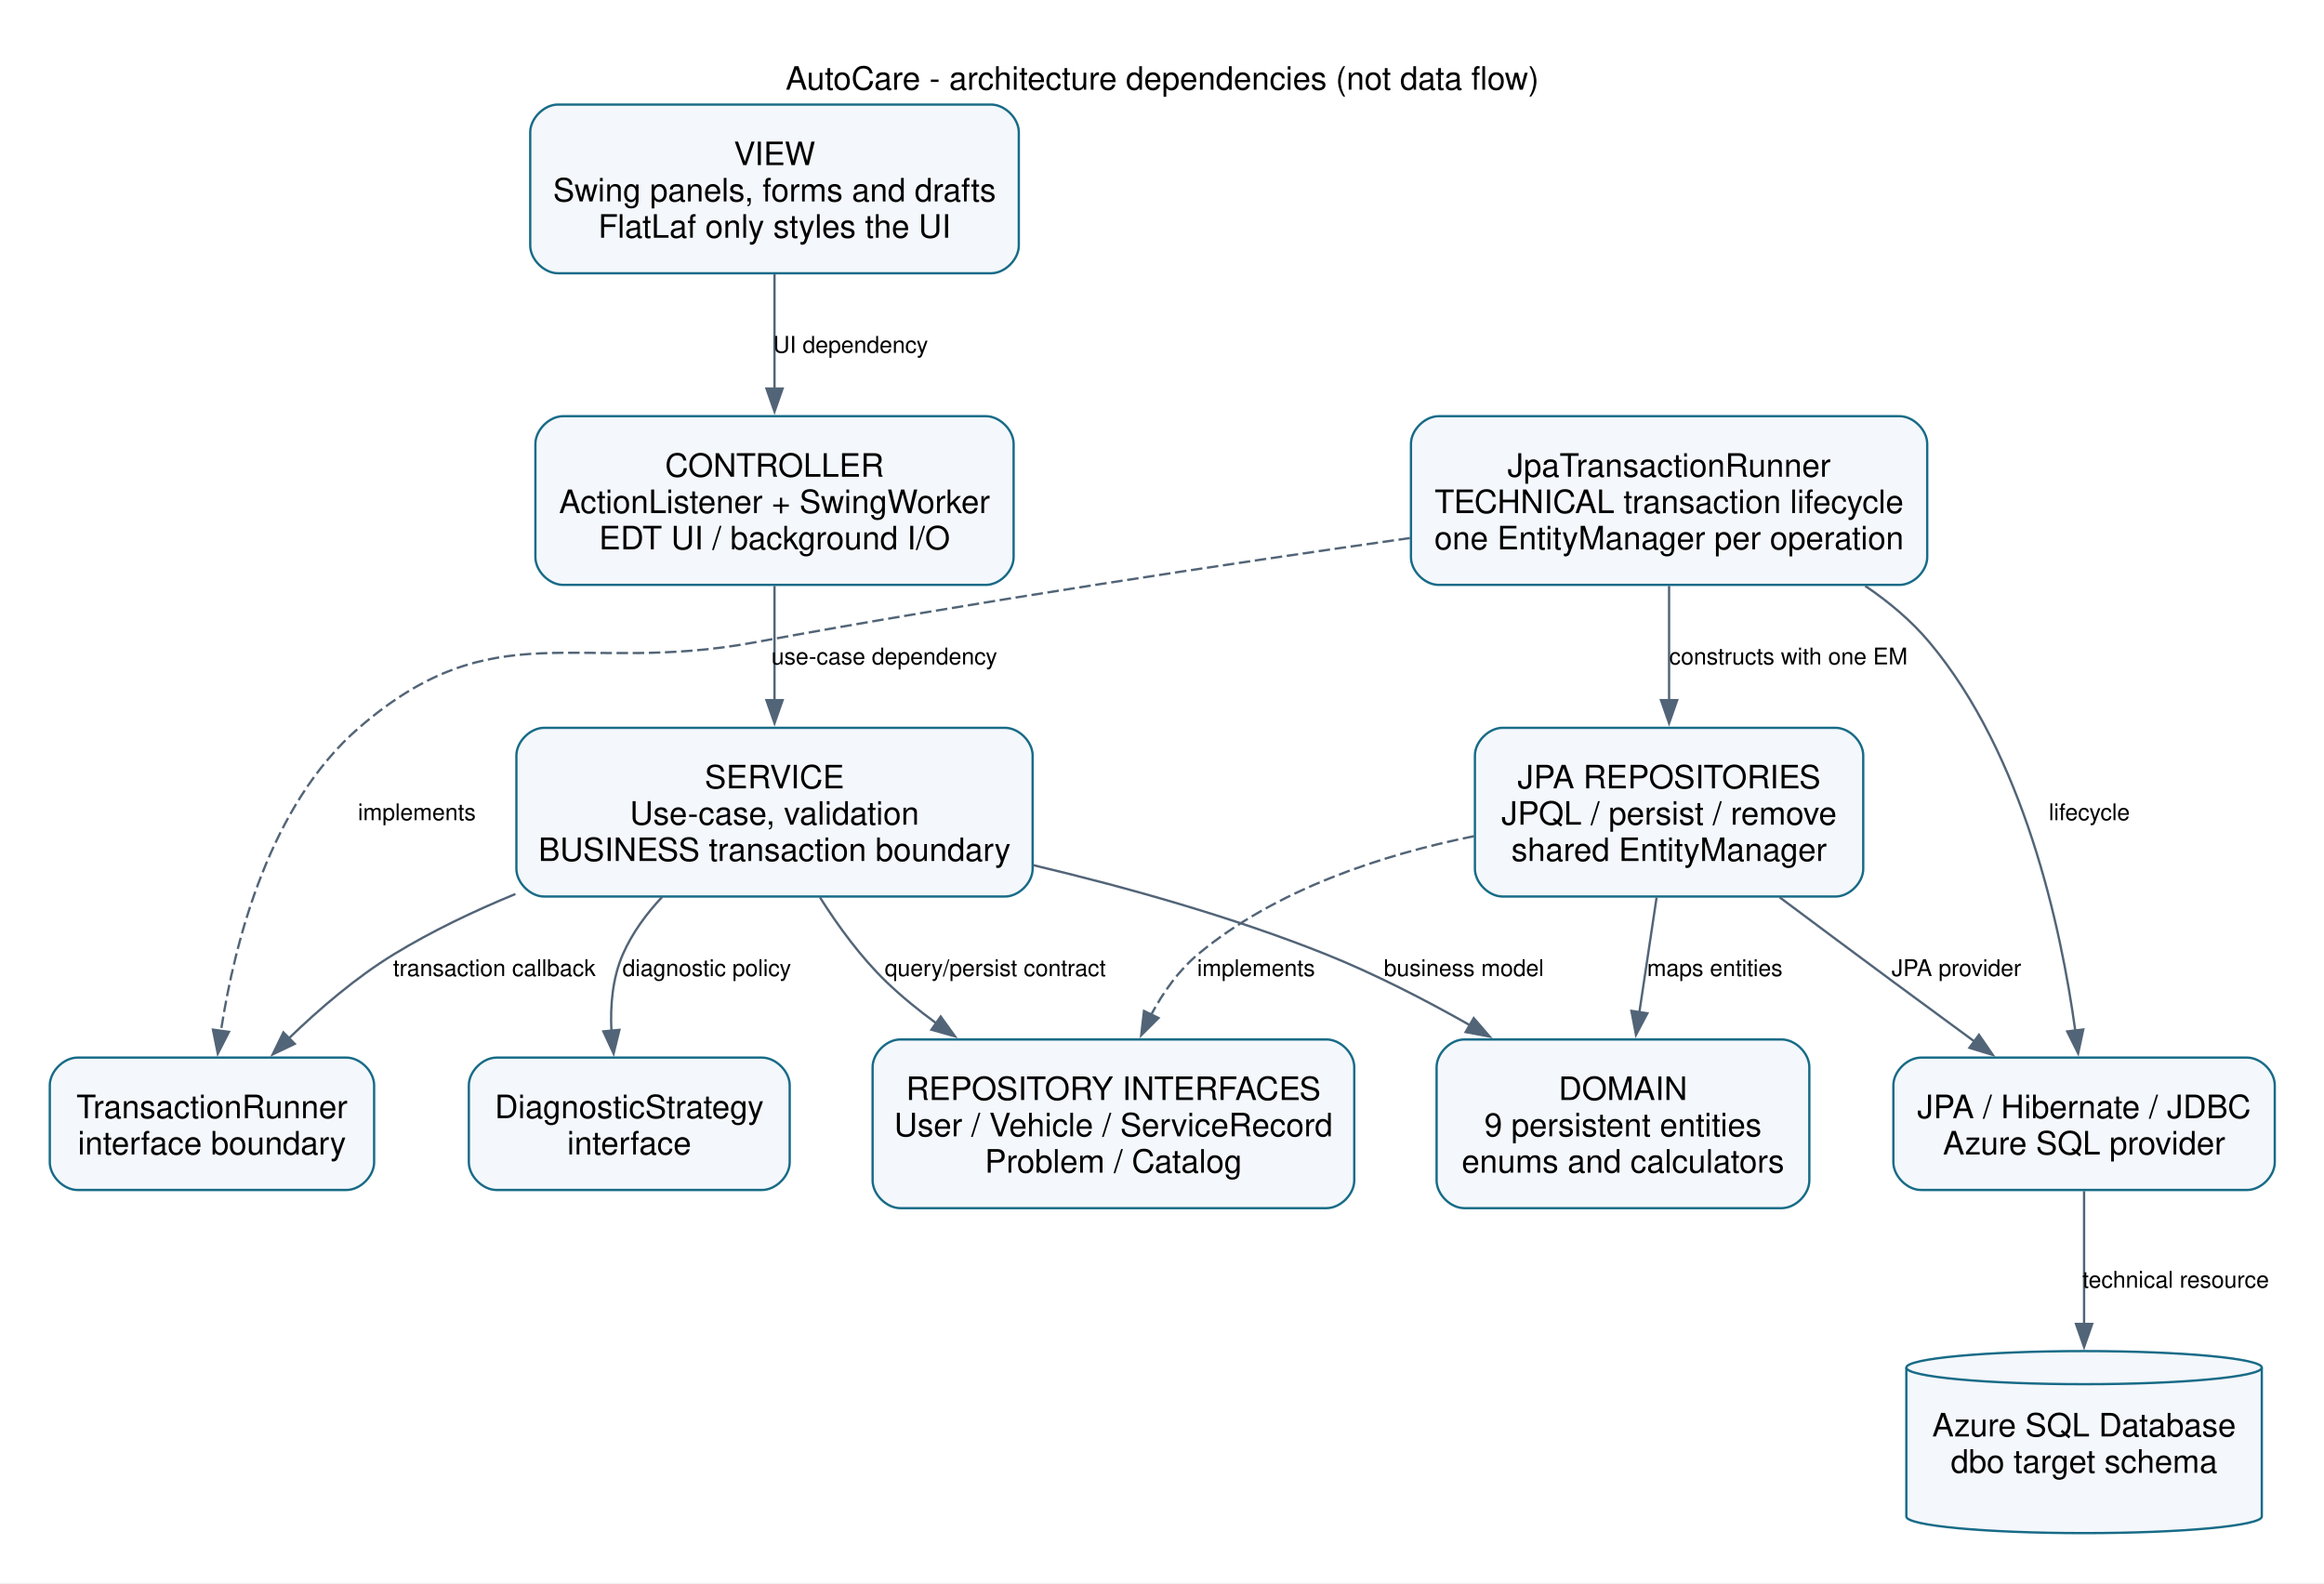
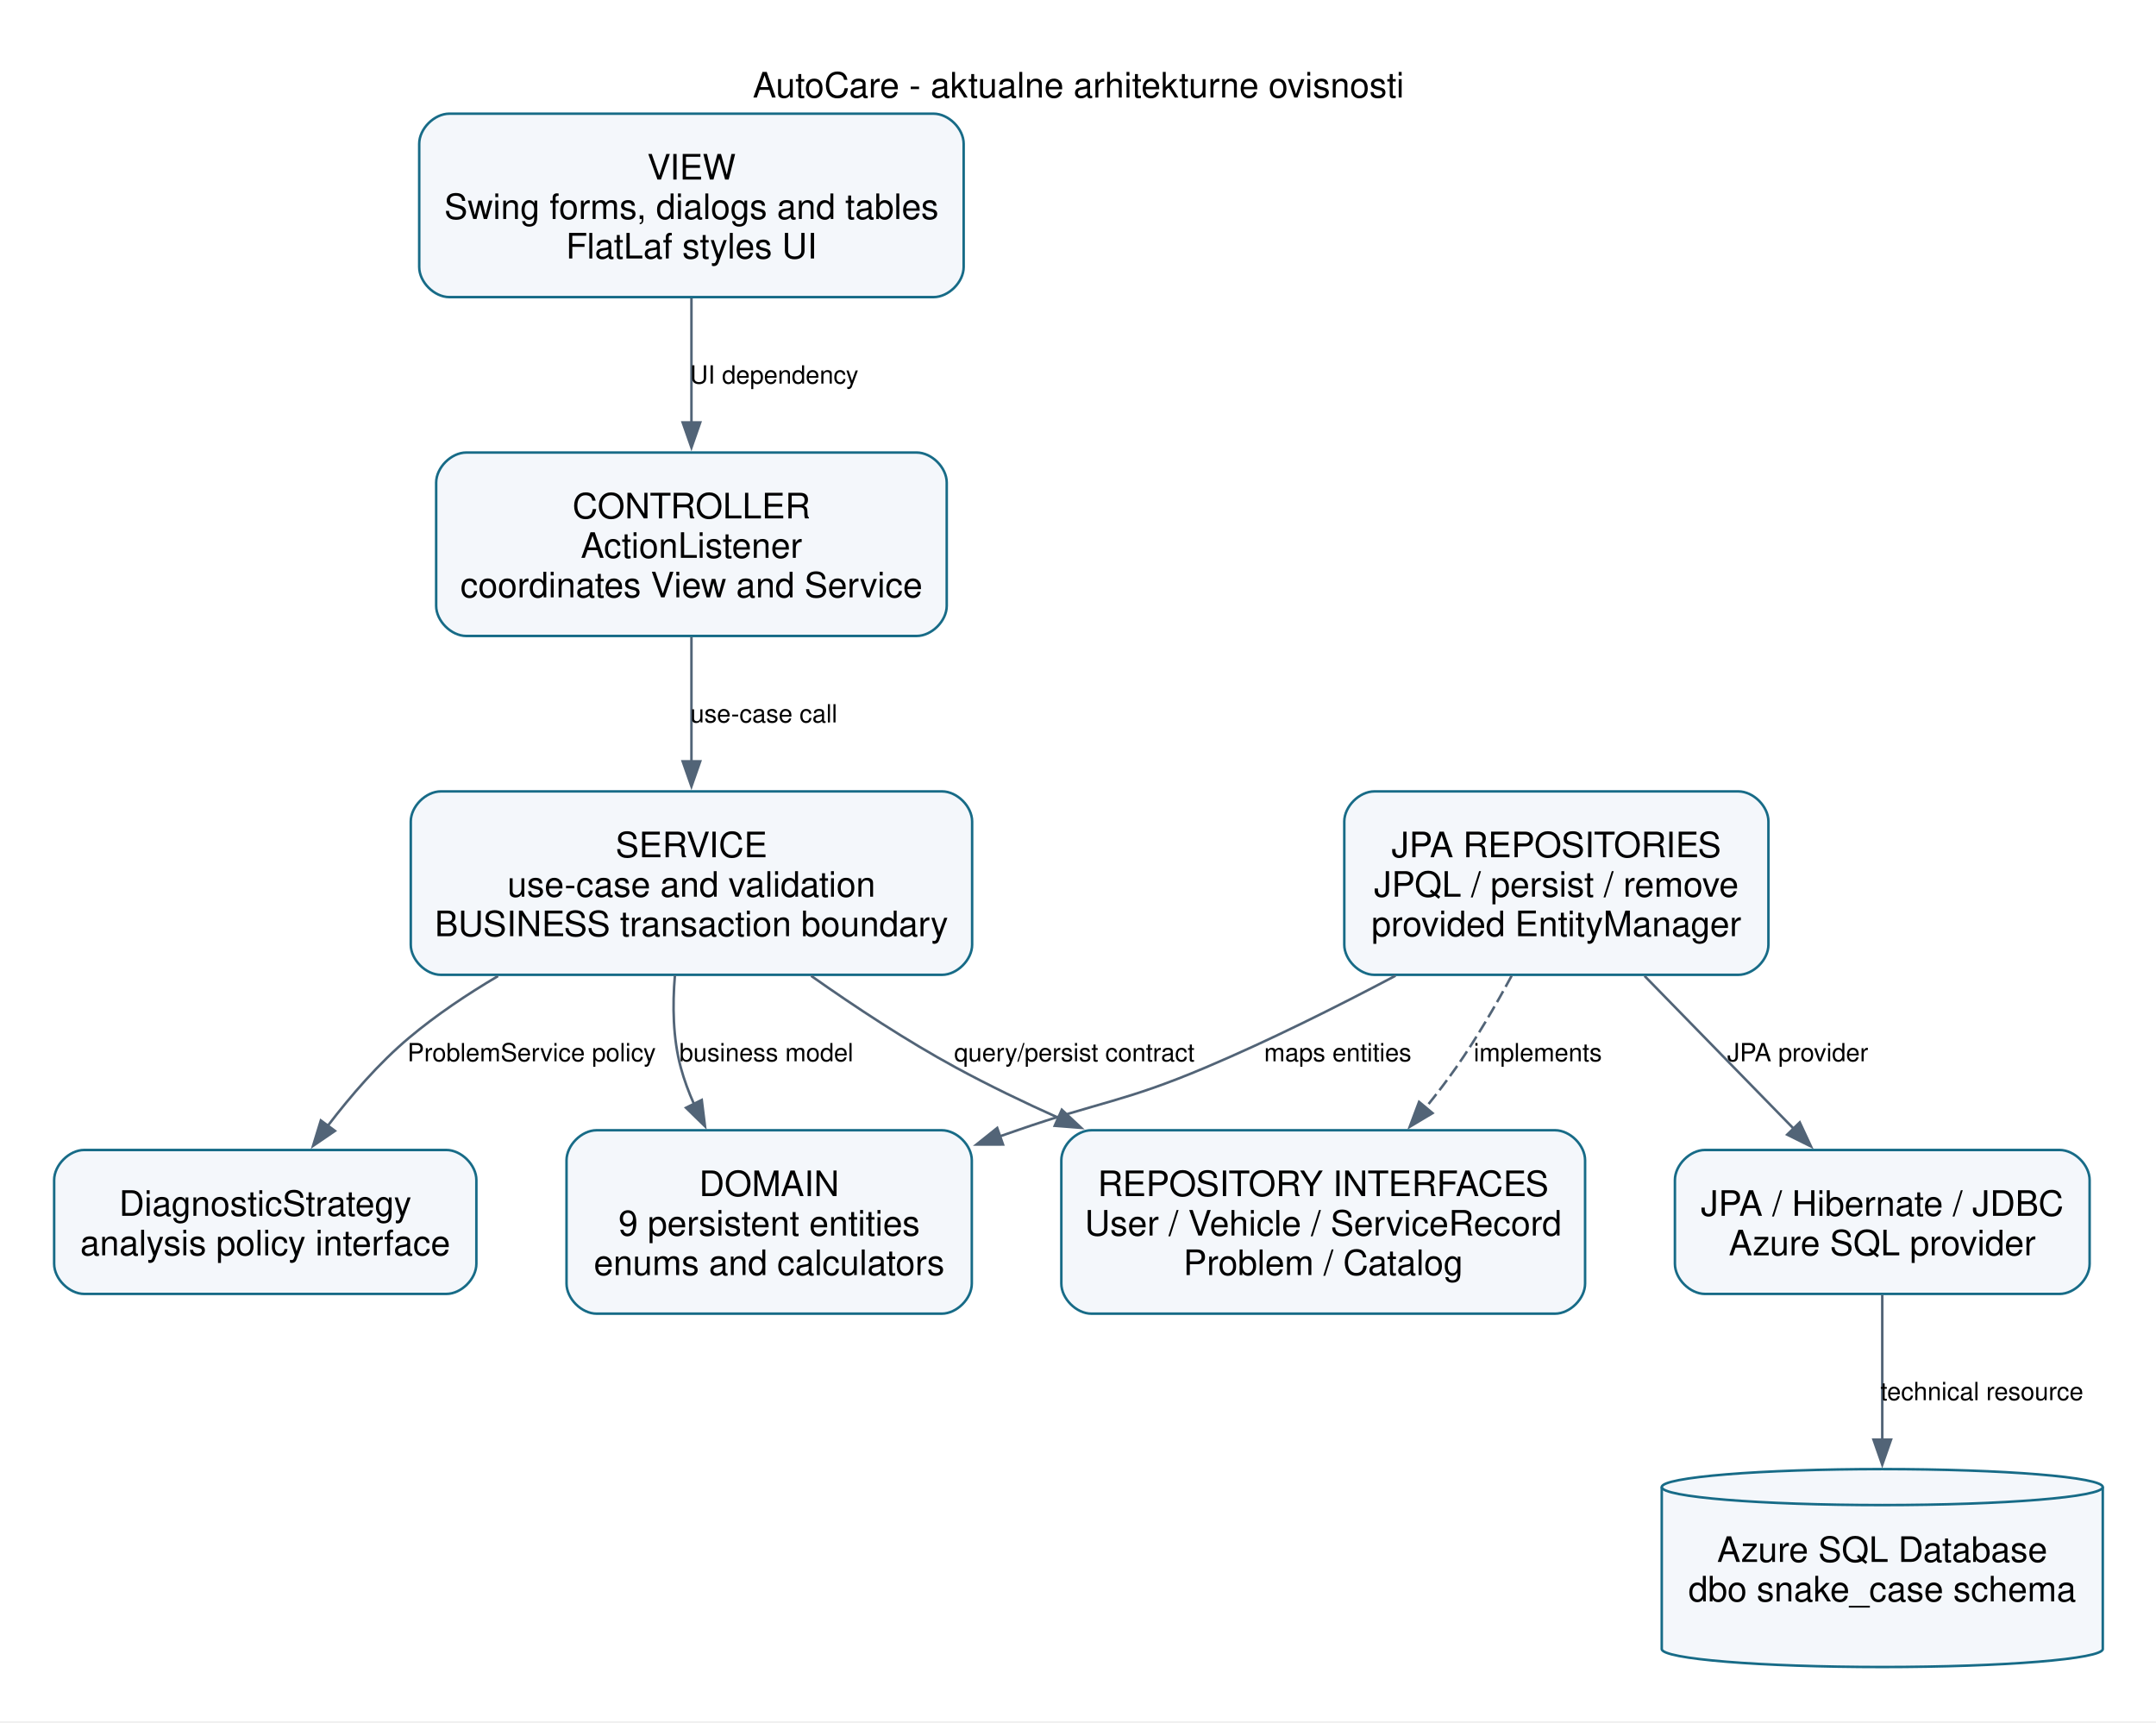
- <svg xmlns="http://www.w3.org/2000/svg" width="1008pt" height="687pt" viewBox="0.00 0.00 1008.00 687.00">
+ <svg xmlns="http://www.w3.org/2000/svg" width="860pt" height="687pt" viewBox="0.00 0.00 860.00 687.00">
  <g id="graph0" class="graph" transform="scale(1 1) rotate(0) translate(21.6 664.98)">
-     <polygon fill="white" stroke="none" points="-21.6,21.6 -21.6,-664.98 986.65,-664.98 986.65,21.6 -21.6,21.6" />
-     <text xml:space="preserve" text-anchor="middle" x="482.52" y="-626.08" font-family="Helvetica,sans-Serif" font-size="14.00">AutoCare - architecture dependencies (not data flow)</text>
+     <polygon fill="white" stroke="none" points="-21.6,21.6 -21.6,-664.98 838.77,-664.98 838.77,21.6 -21.6,21.6" />
+     <text xml:space="preserve" text-anchor="middle" x="408.59" y="-626.08" font-family="Helvetica,sans-Serif" font-size="14.00">AutoCare - aktualne arhitekturne ovisnosti</text>
    <g id="node1" class="node">
-       <path fill="#f4f7fb" stroke="#176b87" d="M408.29,-619.63C408.29,-619.63 220.38,-619.63 220.38,-619.63 214.38,-619.63 208.38,-613.63 208.38,-607.63 208.38,-607.63 208.38,-558.46 208.38,-558.46 208.38,-552.46 214.38,-546.46 220.38,-546.46 220.38,-546.46 408.29,-546.46 408.29,-546.46 414.29,-546.46 420.29,-552.46 420.29,-558.46 420.29,-558.46 420.29,-607.63 420.29,-607.63 420.29,-613.63 414.29,-619.63 408.29,-619.63" />
-       <text xml:space="preserve" text-anchor="middle" x="314.33" y="-593.37" font-family="Helvetica,sans-Serif" font-size="14.00">VIEW</text>
-       <text xml:space="preserve" text-anchor="middle" x="314.33" y="-577.62" font-family="Helvetica,sans-Serif" font-size="14.00">Swing panels, forms and drafts</text>
-       <text xml:space="preserve" text-anchor="middle" x="314.33" y="-561.87" font-family="Helvetica,sans-Serif" font-size="14.00">FlatLaf only styles the UI</text>
+       <path fill="#f4f7fb" stroke="#176b87" d="M350.79,-619.63C350.79,-619.63 157.62,-619.63 157.62,-619.63 151.62,-619.63 145.62,-613.63 145.62,-607.63 145.62,-607.63 145.62,-558.46 145.62,-558.46 145.62,-552.46 151.62,-546.46 157.62,-546.46 157.62,-546.46 350.79,-546.46 350.79,-546.46 356.79,-546.46 362.79,-552.46 362.79,-558.46 362.79,-558.46 362.79,-607.63 362.79,-607.63 362.79,-613.63 356.79,-619.63 350.79,-619.63" />
+       <text xml:space="preserve" text-anchor="middle" x="254.21" y="-593.37" font-family="Helvetica,sans-Serif" font-size="14.00">VIEW</text>
+       <text xml:space="preserve" text-anchor="middle" x="254.21" y="-577.62" font-family="Helvetica,sans-Serif" font-size="14.00">Swing forms, dialogs and tables</text>
+       <text xml:space="preserve" text-anchor="middle" x="254.21" y="-561.87" font-family="Helvetica,sans-Serif" font-size="14.00">FlatLaf styles UI</text>
    </g>
    <g id="node2" class="node">
-       <path fill="#f4f7fb" stroke="#176b87" d="M406.04,-484.46C406.04,-484.46 222.62,-484.46 222.62,-484.46 216.62,-484.46 210.62,-478.46 210.62,-472.46 210.62,-472.46 210.62,-423.29 210.62,-423.29 210.62,-417.29 216.62,-411.29 222.62,-411.29 222.62,-411.29 406.04,-411.29 406.04,-411.29 412.04,-411.29 418.04,-417.29 418.04,-423.29 418.04,-423.29 418.04,-472.46 418.04,-472.46 418.04,-478.46 412.04,-484.46 406.04,-484.46" />
-       <text xml:space="preserve" text-anchor="middle" x="314.33" y="-458.2" font-family="Helvetica,sans-Serif" font-size="14.00">CONTROLLER</text>
-       <text xml:space="preserve" text-anchor="middle" x="314.33" y="-442.45" font-family="Helvetica,sans-Serif" font-size="14.00">ActionListener + SwingWorker</text>
-       <text xml:space="preserve" text-anchor="middle" x="314.33" y="-426.7" font-family="Helvetica,sans-Serif" font-size="14.00">EDT UI / background I/O</text>
+       <path fill="#f4f7fb" stroke="#176b87" d="M344.04,-484.46C344.04,-484.46 164.38,-484.46 164.38,-484.46 158.38,-484.46 152.38,-478.46 152.38,-472.46 152.38,-472.46 152.38,-423.29 152.38,-423.29 152.38,-417.29 158.38,-411.29 164.38,-411.29 164.38,-411.29 344.04,-411.29 344.04,-411.29 350.04,-411.29 356.04,-417.29 356.04,-423.29 356.04,-423.29 356.04,-472.46 356.04,-472.46 356.04,-478.46 350.04,-484.46 344.04,-484.46" />
+       <text xml:space="preserve" text-anchor="middle" x="254.21" y="-458.2" font-family="Helvetica,sans-Serif" font-size="14.00">CONTROLLER</text>
+       <text xml:space="preserve" text-anchor="middle" x="254.21" y="-442.45" font-family="Helvetica,sans-Serif" font-size="14.00">ActionListener</text>
+       <text xml:space="preserve" text-anchor="middle" x="254.21" y="-426.7" font-family="Helvetica,sans-Serif" font-size="14.00">coordinates View and Service</text>
    </g>
    <g id="edge1" class="edge">
-       <path fill="none" stroke="#526477" d="M314.33,-546.01C314.33,-530.61 314.33,-512.44 314.33,-495.99" />
-       <polygon fill="#526477" stroke="#526477" points="317.84,-496.46 314.34,-486.46 310.84,-496.46 317.84,-496.46" />
-       <text xml:space="preserve" text-anchor="middle" x="347.33" y="-511.96" font-family="Helvetica,sans-Serif" font-size="10.00">UI dependency</text>
+       <path fill="none" stroke="#526477" d="M254.21,-546.01C254.21,-530.61 254.21,-512.44 254.21,-495.99" />
+       <polygon fill="#526477" stroke="#526477" points="257.71,-496.46 254.21,-486.46 250.71,-496.46 257.71,-496.46" />
+       <text xml:space="preserve" text-anchor="middle" x="287.21" y="-511.96" font-family="Helvetica,sans-Serif" font-size="10.00">UI dependency</text>
    </g>
    <g id="node3" class="node">
-       <path fill="#f4f7fb" stroke="#176b87" d="M414.29,-349.29C414.29,-349.29 214.38,-349.29 214.38,-349.29 208.38,-349.29 202.38,-343.29 202.38,-337.29 202.38,-337.29 202.38,-288.12 202.38,-288.12 202.38,-282.12 208.38,-276.12 214.38,-276.12 214.38,-276.12 414.29,-276.12 414.29,-276.12 420.29,-276.12 426.29,-282.12 426.29,-288.12 426.29,-288.12 426.29,-337.29 426.29,-337.29 426.29,-343.29 420.29,-349.29 414.29,-349.29" />
-       <text xml:space="preserve" text-anchor="middle" x="314.33" y="-323.03" font-family="Helvetica,sans-Serif" font-size="14.00">SERVICE</text>
-       <text xml:space="preserve" text-anchor="middle" x="314.33" y="-307.28" font-family="Helvetica,sans-Serif" font-size="14.00">Use-case, validation</text>
-       <text xml:space="preserve" text-anchor="middle" x="314.33" y="-291.53" font-family="Helvetica,sans-Serif" font-size="14.00">BUSINESS transaction boundary</text>
+       <path fill="#f4f7fb" stroke="#176b87" d="M354.17,-349.29C354.17,-349.29 154.25,-349.29 154.25,-349.29 148.25,-349.29 142.25,-343.29 142.25,-337.29 142.25,-337.29 142.25,-288.12 142.25,-288.12 142.25,-282.12 148.25,-276.12 154.25,-276.12 154.25,-276.12 354.17,-276.12 354.17,-276.12 360.17,-276.12 366.17,-282.12 366.17,-288.12 366.17,-288.12 366.17,-337.29 366.17,-337.29 366.17,-343.29 360.17,-349.29 354.17,-349.29" />
+       <text xml:space="preserve" text-anchor="middle" x="254.21" y="-323.03" font-family="Helvetica,sans-Serif" font-size="14.00">SERVICE</text>
+       <text xml:space="preserve" text-anchor="middle" x="254.21" y="-307.28" font-family="Helvetica,sans-Serif" font-size="14.00">use-case and validation</text>
+       <text xml:space="preserve" text-anchor="middle" x="254.21" y="-291.53" font-family="Helvetica,sans-Serif" font-size="14.00">BUSINESS transaction boundary</text>
    </g>
    <g id="edge2" class="edge">
-       <path fill="none" stroke="#526477" d="M314.33,-410.84C314.33,-395.44 314.33,-377.27 314.33,-360.82" />
-       <polygon fill="#526477" stroke="#526477" points="317.84,-361.29 314.34,-351.29 310.84,-361.29 317.84,-361.29" />
-       <text xml:space="preserve" text-anchor="middle" x="361.96" y="-376.79" font-family="Helvetica,sans-Serif" font-size="10.00">use-case dependency</text>
+       <path fill="none" stroke="#526477" d="M254.21,-410.84C254.21,-395.44 254.21,-377.27 254.21,-360.82" />
+       <polygon fill="#526477" stroke="#526477" points="257.71,-361.29 254.21,-351.29 250.71,-361.29 257.71,-361.29" />
+       <text xml:space="preserve" text-anchor="middle" x="283.08" y="-376.79" font-family="Helvetica,sans-Serif" font-size="10.00">use-case call</text>
    </g>
    <g id="node4" class="node">
-       <path fill="#f4f7fb" stroke="#176b87" d="M751.17,-214.12C751.17,-214.12 613.5,-214.12 613.5,-214.12 607.5,-214.12 601.5,-208.12 601.5,-202.12 601.5,-202.12 601.5,-152.95 601.5,-152.95 601.5,-146.95 607.5,-140.95 613.5,-140.95 613.5,-140.95 751.17,-140.95 751.17,-140.95 757.17,-140.95 763.17,-146.95 763.17,-152.95 763.17,-152.95 763.17,-202.12 763.17,-202.12 763.17,-208.12 757.17,-214.12 751.17,-214.12" />
-       <text xml:space="preserve" text-anchor="middle" x="682.34" y="-187.86" font-family="Helvetica,sans-Serif" font-size="14.00">DOMAIN</text>
-       <text xml:space="preserve" text-anchor="middle" x="682.34" y="-172.11" font-family="Helvetica,sans-Serif" font-size="14.00">9 persistent entities</text>
-       <text xml:space="preserve" text-anchor="middle" x="682.34" y="-156.36" font-family="Helvetica,sans-Serif" font-size="14.00">enums and calculators</text>
+       <path fill="#f4f7fb" stroke="#176b87" d="M354.04,-214.12C354.04,-214.12 216.38,-214.12 216.38,-214.12 210.38,-214.12 204.38,-208.12 204.38,-202.12 204.38,-202.12 204.38,-152.95 204.38,-152.95 204.38,-146.95 210.38,-140.95 216.38,-140.95 216.38,-140.95 354.04,-140.95 354.04,-140.95 360.04,-140.95 366.04,-146.95 366.04,-152.95 366.04,-152.95 366.04,-202.12 366.04,-202.12 366.04,-208.12 360.04,-214.12 354.04,-214.12" />
+       <text xml:space="preserve" text-anchor="middle" x="285.21" y="-187.86" font-family="Helvetica,sans-Serif" font-size="14.00">DOMAIN</text>
+       <text xml:space="preserve" text-anchor="middle" x="285.21" y="-172.11" font-family="Helvetica,sans-Serif" font-size="14.00">9 persistent entities</text>
+       <text xml:space="preserve" text-anchor="middle" x="285.21" y="-156.36" font-family="Helvetica,sans-Serif" font-size="14.00">enums and calculators</text>
    </g>
    <g id="edge3" class="edge">
-       <path fill="none" stroke="#526477" d="M426.63,-289.7C467.3,-280.05 513.09,-267.21 553.34,-251.12 574.46,-242.67 596.41,-231.39 616.07,-220.24" />
-       <polygon fill="#526477" stroke="#526477" points="617.61,-223.39 624.52,-215.37 614.11,-217.33 617.61,-223.39" />
-       <text xml:space="preserve" text-anchor="middle" x="613.31" y="-241.62" font-family="Helvetica,sans-Serif" font-size="10.00">business model</text>
+       <path fill="none" stroke="#526477" d="M247.61,-275.8C246.61,-263.95 246.8,-250.82 249.96,-239.12 251.28,-234.23 253.1,-229.33 255.23,-224.55" />
+       <polygon fill="#526477" stroke="#526477" points="258.32,-226.2 259.62,-215.69 252.04,-223.09 258.32,-226.2" />
+       <text xml:space="preserve" text-anchor="middle" x="284.08" y="-241.62" font-family="Helvetica,sans-Serif" font-size="10.00">business model</text>
    </g>
    <g id="node5" class="node">
-       <path fill="#f4f7fb" stroke="#176b87" d="M553.79,-214.12C553.79,-214.12 368.88,-214.12 368.88,-214.12 362.88,-214.12 356.88,-208.12 356.88,-202.12 356.88,-202.12 356.88,-152.95 356.88,-152.95 356.88,-146.95 362.88,-140.95 368.88,-140.95 368.88,-140.95 553.79,-140.95 553.79,-140.95 559.79,-140.95 565.79,-146.95 565.79,-152.95 565.79,-152.95 565.79,-202.12 565.79,-202.12 565.79,-208.12 559.79,-214.12 553.79,-214.12" />
-       <text xml:space="preserve" text-anchor="middle" x="461.33" y="-187.86" font-family="Helvetica,sans-Serif" font-size="14.00">REPOSITORY INTERFACES</text>
-       <text xml:space="preserve" text-anchor="middle" x="461.33" y="-172.11" font-family="Helvetica,sans-Serif" font-size="14.00">User / Vehicle / ServiceRecord</text>
-       <text xml:space="preserve" text-anchor="middle" x="461.33" y="-156.36" font-family="Helvetica,sans-Serif" font-size="14.00">Problem / Catalog</text>
+       <path fill="#f4f7fb" stroke="#176b87" d="M598.67,-214.12C598.67,-214.12 413.75,-214.12 413.75,-214.12 407.75,-214.12 401.75,-208.12 401.75,-202.12 401.75,-202.12 401.75,-152.95 401.75,-152.95 401.75,-146.95 407.75,-140.95 413.75,-140.95 413.75,-140.95 598.67,-140.95 598.67,-140.95 604.67,-140.95 610.67,-146.95 610.67,-152.95 610.67,-152.95 610.67,-202.12 610.67,-202.12 610.67,-208.12 604.67,-214.12 598.67,-214.12" />
+       <text xml:space="preserve" text-anchor="middle" x="506.21" y="-187.86" font-family="Helvetica,sans-Serif" font-size="14.00">REPOSITORY INTERFACES</text>
+       <text xml:space="preserve" text-anchor="middle" x="506.21" y="-172.11" font-family="Helvetica,sans-Serif" font-size="14.00">User / Vehicle / ServiceRecord</text>
+       <text xml:space="preserve" text-anchor="middle" x="506.21" y="-156.36" font-family="Helvetica,sans-Serif" font-size="14.00">Problem / Catalog</text>
    </g>
    <g id="edge4" class="edge">
-       <path fill="none" stroke="#526477" d="M334.02,-275.78C341.93,-263.28 351.81,-249.74 362.83,-239.12 369.41,-232.79 376.77,-226.79 384.41,-221.21" />
-       <polygon fill="#526477" stroke="#526477" points="386.41,-224.08 392.6,-215.48 382.4,-218.34 386.41,-224.08" />
-       <text xml:space="preserve" text-anchor="middle" x="410.08" y="-241.62" font-family="Helvetica,sans-Serif" font-size="10.00">query/persist contract</text>
+       <path fill="none" stroke="#526477" d="M301.96,-275.7C319.6,-263.26 340.07,-249.78 359.71,-239.12 372.75,-232.04 386.8,-225.26 400.85,-218.96" />
+       <polygon fill="#526477" stroke="#526477" points="401.94,-222.3 409.68,-215.07 399.11,-215.9 401.94,-222.3" />
+       <text xml:space="preserve" text-anchor="middle" x="406.96" y="-241.62" font-family="Helvetica,sans-Serif" font-size="10.00">query/persist contract</text>
+     </g>
+     <g id="node7" class="node">
+       <path fill="#f4f7fb" stroke="#176b87" d="M156.42,-206.25C156.42,-206.25 12,-206.25 12,-206.25 6,-206.25 0,-200.25 0,-194.25 0,-194.25 0,-160.83 0,-160.83 0,-154.83 6,-148.83 12,-148.83 12,-148.83 156.42,-148.83 156.42,-148.83 162.42,-148.83 168.42,-154.83 168.42,-160.83 168.42,-160.83 168.42,-194.25 168.42,-194.25 168.42,-200.25 162.42,-206.25 156.42,-206.25" />
+       <text xml:space="preserve" text-anchor="middle" x="84.21" y="-179.99" font-family="Helvetica,sans-Serif" font-size="14.00">DiagnosticStrategy</text>
+       <text xml:space="preserve" text-anchor="middle" x="84.21" y="-164.24" font-family="Helvetica,sans-Serif" font-size="14.00">analysis policy interface</text>
+     </g>
+     <g id="edge5" class="edge">
+       <path fill="none" stroke="#526477" d="M177.06,-275.63C164.68,-268.33 152.42,-260.1 141.71,-251.12 129.63,-241 118.37,-227.99 109.08,-215.79" />
+       <polygon fill="#526477" stroke="#526477" points="112.01,-213.87 103.27,-207.89 106.38,-218.02 112.01,-213.87" />
+       <text xml:space="preserve" text-anchor="middle" x="190.46" y="-241.62" font-family="Helvetica,sans-Serif" font-size="10.00">ProblemService policy</text>
    </g>
    <g id="node6" class="node">
-       <path fill="#f4f7fb" stroke="#176b87" d="M128.67,-206.25C128.67,-206.25 12,-206.25 12,-206.25 6,-206.25 0,-200.25 0,-194.25 0,-194.25 0,-160.83 0,-160.83 0,-154.83 6,-148.83 12,-148.83 12,-148.83 128.67,-148.83 128.67,-148.83 134.67,-148.83 140.67,-154.83 140.67,-160.83 140.67,-160.83 140.67,-194.25 140.67,-194.25 140.67,-200.25 134.67,-206.25 128.67,-206.25" />
-       <text xml:space="preserve" text-anchor="middle" x="70.33" y="-179.99" font-family="Helvetica,sans-Serif" font-size="14.00">TransactionRunner</text>
-       <text xml:space="preserve" text-anchor="middle" x="70.33" y="-164.24" font-family="Helvetica,sans-Serif" font-size="14.00">interface boundary</text>
+       <path fill="#f4f7fb" stroke="#176b87" d="M671.8,-349.29C671.8,-349.29 526.62,-349.29 526.62,-349.29 520.62,-349.29 514.62,-343.29 514.62,-337.29 514.62,-337.29 514.62,-288.12 514.62,-288.12 514.62,-282.12 520.62,-276.12 526.62,-276.12 526.62,-276.12 671.8,-276.12 671.8,-276.12 677.8,-276.12 683.8,-282.12 683.8,-288.12 683.8,-288.12 683.8,-337.29 683.8,-337.29 683.8,-343.29 677.8,-349.29 671.8,-349.29" />
+       <text xml:space="preserve" text-anchor="middle" x="599.21" y="-323.03" font-family="Helvetica,sans-Serif" font-size="14.00">JPA REPOSITORIES</text>
+       <text xml:space="preserve" text-anchor="middle" x="599.21" y="-307.28" font-family="Helvetica,sans-Serif" font-size="14.00">JPQL / persist / remove</text>
+       <text xml:space="preserve" text-anchor="middle" x="599.21" y="-291.53" font-family="Helvetica,sans-Serif" font-size="14.00">provided EntityManager</text>
    </g>
-     <g id="edge5" class="edge">
-       <path fill="none" stroke="#526477" d="M201.95,-277.21C183.79,-269.74 165.62,-261.05 149.33,-251.12 132.87,-241.09 116.81,-227.3 103.51,-214.43" />
-       <polygon fill="#526477" stroke="#526477" points="106.24,-212.22 96.68,-207.65 101.31,-217.18 106.24,-212.22" />
-       <text xml:space="preserve" text-anchor="middle" x="192.83" y="-241.62" font-family="Helvetica,sans-Serif" font-size="10.00">transaction callback</text>
-     </g>
-     <g id="node7" class="node">
-       <path fill="#f4f7fb" stroke="#176b87" d="M308.92,-206.25C308.92,-206.25 193.75,-206.25 193.75,-206.25 187.75,-206.25 181.75,-200.25 181.75,-194.25 181.75,-194.25 181.75,-160.83 181.75,-160.83 181.75,-154.83 187.75,-148.83 193.75,-148.83 193.75,-148.83 308.92,-148.83 308.92,-148.83 314.92,-148.83 320.92,-154.83 320.92,-160.83 320.92,-160.83 320.92,-194.25 320.92,-194.25 320.92,-200.25 314.92,-206.25 308.92,-206.25" />
-       <text xml:space="preserve" text-anchor="middle" x="251.33" y="-179.99" font-family="Helvetica,sans-Serif" font-size="14.00">DiagnosticStrategy</text>
-       <text xml:space="preserve" text-anchor="middle" x="251.33" y="-164.24" font-family="Helvetica,sans-Serif" font-size="14.00">interface</text>
+     <g id="edge7" class="edge">
+       <path fill="none" stroke="#526477" d="M535.05,-275.76C511.57,-263.33 484.55,-249.84 459.21,-239.12 426.85,-225.44 417.41,-225.62 384.21,-214.12 381.86,-213.31 379.48,-212.48 377.08,-211.64" />
+       <polygon fill="#526477" stroke="#526477" points="378.49,-208.43 367.89,-208.42 376.17,-215.03 378.49,-208.43" />
+       <text xml:space="preserve" text-anchor="middle" x="512.02" y="-241.62" font-family="Helvetica,sans-Serif" font-size="10.00">maps entities</text>
    </g>
    <g id="edge6" class="edge">
-       <path fill="none" stroke="#526477" d="M265.59,-275.94C258.68,-268.56 252.57,-260.22 248.58,-251.12 244.08,-240.84 243.04,-228.92 243.6,-217.76" />
-       <polygon fill="#526477" stroke="#526477" points="247.06,-218.29 244.54,-208 240.1,-217.62 247.06,-218.29" />
-       <text xml:space="preserve" text-anchor="middle" x="284.96" y="-241.62" font-family="Helvetica,sans-Serif" font-size="10.00">diagnostic policy</text>
+       <path fill="none" stroke="#526477" stroke-dasharray="5,2" d="M581.36,-275.72C574.9,-263.74 567.22,-250.55 559.21,-239.12 555.46,-233.77 551.31,-228.35 547.03,-223.07" />
+       <polygon fill="#526477" stroke="#526477" points="549.82,-220.95 540.73,-215.51 544.45,-225.43 549.82,-220.95" />
+       <text xml:space="preserve" text-anchor="middle" x="591.82" y="-241.62" font-family="Helvetica,sans-Serif" font-size="10.00">implements</text>
    </g>
    <g id="node8" class="node">
-       <path fill="#f4f7fb" stroke="#176b87" d="M802.3,-484.46C802.3,-484.46 602.38,-484.46 602.38,-484.46 596.38,-484.46 590.38,-478.46 590.38,-472.46 590.38,-472.46 590.38,-423.29 590.38,-423.29 590.38,-417.29 596.38,-411.29 602.38,-411.29 602.38,-411.29 802.3,-411.29 802.3,-411.29 808.3,-411.29 814.3,-417.29 814.3,-423.29 814.3,-423.29 814.3,-472.46 814.3,-472.46 814.3,-478.46 808.3,-484.46 802.3,-484.46" />
-       <text xml:space="preserve" text-anchor="middle" x="702.34" y="-458.2" font-family="Helvetica,sans-Serif" font-size="14.00">JpaTransactionRunner</text>
-       <text xml:space="preserve" text-anchor="middle" x="702.34" y="-442.45" font-family="Helvetica,sans-Serif" font-size="14.00">TECHNICAL transaction lifecycle</text>
-       <text xml:space="preserve" text-anchor="middle" x="702.34" y="-426.7" font-family="Helvetica,sans-Serif" font-size="14.00">one EntityManager per operation</text>
+       <path fill="#f4f7fb" stroke="#176b87" d="M799.92,-206.25C799.92,-206.25 658.5,-206.25 658.5,-206.25 652.5,-206.25 646.5,-200.25 646.5,-194.25 646.5,-194.25 646.5,-160.83 646.5,-160.83 646.5,-154.83 652.5,-148.83 658.5,-148.83 658.5,-148.83 799.92,-148.83 799.92,-148.83 805.92,-148.83 811.92,-154.83 811.92,-160.83 811.92,-160.83 811.92,-194.25 811.92,-194.25 811.92,-200.25 805.92,-206.25 799.92,-206.25" />
+       <text xml:space="preserve" text-anchor="middle" x="729.21" y="-179.99" font-family="Helvetica,sans-Serif" font-size="14.00">JPA / Hibernate / JDBC</text>
+       <text xml:space="preserve" text-anchor="middle" x="729.21" y="-164.24" font-family="Helvetica,sans-Serif" font-size="14.00">Azure SQL provider</text>
    </g>
-     <g id="edge7" class="edge">
-       <path fill="none" stroke="#526477" stroke-dasharray="5,2" d="M589.94,-431.6C510.28,-420.31 400.99,-403.91 305.33,-386.29 228.76,-372.19 192.98,-400.23 134.08,-349.29 95.5,-315.92 80.23,-256.87 74.21,-217.71" />
-       <polygon fill="#526477" stroke="#526477" points="77.71,-217.42 72.87,-207.99 70.77,-218.38 77.71,-217.42" />
-       <text xml:space="preserve" text-anchor="middle" x="159.21" y="-309.21" font-family="Helvetica,sans-Serif" font-size="10.00">implements</text>
+     <g id="edge8" class="edge">
+       <path fill="none" stroke="#526477" d="M634.39,-275.67C652.86,-256.75 675.44,-233.62 693.92,-214.69" />
+       <polygon fill="#526477" stroke="#526477" points="696.3,-217.26 700.78,-207.66 691.29,-212.37 696.3,-217.26" />
+       <text xml:space="preserve" text-anchor="middle" x="695.48" y="-241.62" font-family="Helvetica,sans-Serif" font-size="10.00">JPA provider</text>
    </g>
    <g id="node9" class="node">
-       <path fill="#f4f7fb" stroke="#176b87" d="M774.55,-349.29C774.55,-349.29 630.12,-349.29 630.12,-349.29 624.12,-349.29 618.12,-343.29 618.12,-337.29 618.12,-337.29 618.12,-288.12 618.12,-288.12 618.12,-282.12 624.12,-276.12 630.12,-276.12 630.12,-276.12 774.55,-276.12 774.55,-276.12 780.55,-276.12 786.55,-282.12 786.55,-288.12 786.55,-288.12 786.55,-337.29 786.55,-337.29 786.55,-343.29 780.55,-349.29 774.55,-349.29" />
-       <text xml:space="preserve" text-anchor="middle" x="702.34" y="-323.03" font-family="Helvetica,sans-Serif" font-size="14.00">JPA REPOSITORIES</text>
-       <text xml:space="preserve" text-anchor="middle" x="702.34" y="-307.28" font-family="Helvetica,sans-Serif" font-size="14.00">JPQL / persist / remove</text>
-       <text xml:space="preserve" text-anchor="middle" x="702.34" y="-291.53" font-family="Helvetica,sans-Serif" font-size="14.00">shared EntityManager</text>
-     </g>
-     <g id="edge8" class="edge">
-       <path fill="none" stroke="#526477" d="M702.34,-410.84C702.34,-395.44 702.34,-377.27 702.34,-360.82" />
-       <polygon fill="#526477" stroke="#526477" points="705.84,-361.29 702.34,-351.29 698.84,-361.29 705.84,-361.29" />
-       <text xml:space="preserve" text-anchor="middle" x="754.09" y="-376.79" font-family="Helvetica,sans-Serif" font-size="10.00">constructs with one EM</text>
-     </g>
-     <g id="node10" class="node">
-       <path fill="#f4f7fb" stroke="#176b87" d="M953.05,-206.25C953.05,-206.25 811.62,-206.25 811.62,-206.25 805.62,-206.25 799.62,-200.25 799.62,-194.25 799.62,-194.25 799.62,-160.83 799.62,-160.83 799.62,-154.83 805.62,-148.83 811.62,-148.83 811.62,-148.83 953.05,-148.83 953.05,-148.83 959.05,-148.83 965.05,-154.83 965.05,-160.83 965.05,-160.83 965.05,-194.25 965.05,-194.25 965.05,-200.25 959.05,-206.25 953.05,-206.25" />
-       <text xml:space="preserve" text-anchor="middle" x="882.34" y="-179.99" font-family="Helvetica,sans-Serif" font-size="14.00">JPA / Hibernate / JDBC</text>
-       <text xml:space="preserve" text-anchor="middle" x="882.34" y="-164.24" font-family="Helvetica,sans-Serif" font-size="14.00">Azure SQL provider</text>
-     </g>
-     <g id="edge11" class="edge">
-       <path fill="none" stroke="#526477" d="M787.4,-410.85C797.78,-403.83 807.48,-395.68 815.34,-386.29 856.19,-337.46 872.27,-263.26 878.51,-218.01" />
-       <polygon fill="#526477" stroke="#526477" points="881.98,-218.47 879.76,-208.11 875.03,-217.59 881.98,-218.47" />
-       <text xml:space="preserve" text-anchor="middle" x="884.62" y="-309.21" font-family="Helvetica,sans-Serif" font-size="10.00">lifecycle</text>
-     </g>
-     <g id="edge10" class="edge">
-       <path fill="none" stroke="#526477" d="M696.92,-275.67C694.61,-260.27 691.88,-242.1 689.41,-225.65" />
-       <polygon fill="#526477" stroke="#526477" points="692.92,-225.47 687.98,-216.1 686,-226.51 692.92,-225.47" />
-       <text xml:space="preserve" text-anchor="middle" x="722.18" y="-241.62" font-family="Helvetica,sans-Serif" font-size="10.00">maps entities</text>
+       <path fill="#f4f7fb" stroke="#176b87" d="M817.17,-71.78C817.17,-75.74 777.74,-78.95 729.21,-78.95 680.68,-78.95 641.25,-75.74 641.25,-71.78 641.25,-71.78 641.25,-7.18 641.25,-7.18 641.25,-3.22 680.68,0 729.21,0 777.74,0 817.17,-3.22 817.17,-7.18 817.17,-7.18 817.17,-71.78 817.17,-71.78" />
+       <path fill="none" stroke="#176b87" d="M817.17,-71.78C817.17,-67.81 777.74,-64.6 729.21,-64.6 680.68,-64.6 641.25,-67.81 641.25,-71.78" />
+       <text xml:space="preserve" text-anchor="middle" x="729.21" y="-41.93" font-family="Helvetica,sans-Serif" font-size="14.00">Azure SQL Database</text>
+       <text xml:space="preserve" text-anchor="middle" x="729.21" y="-26.18" font-family="Helvetica,sans-Serif" font-size="14.00">dbo snake_case schema</text>
    </g>
    <g id="edge9" class="edge">
-       <path fill="none" stroke="#526477" stroke-dasharray="5,2" d="M617.74,-302.3C577.81,-294.2 531.67,-279.14 498.08,-251.12 489.63,-244.07 482.92,-234.59 477.67,-224.8" />
-       <polygon fill="#526477" stroke="#526477" points="480.89,-223.43 473.38,-215.95 474.59,-226.48 480.89,-223.43" />
-       <text xml:space="preserve" text-anchor="middle" x="523.21" y="-241.62" font-family="Helvetica,sans-Serif" font-size="10.00">implements</text>
-     </g>
-     <g id="edge12" class="edge">
-       <path fill="none" stroke="#526477" d="M750.25,-275.81C765.95,-264.08 783.49,-251.02 799.59,-239.12 811,-230.69 823.32,-221.63 834.89,-213.16" />
-       <polygon fill="#526477" stroke="#526477" points="836.74,-216.14 842.75,-207.41 832.61,-210.49 836.74,-216.14" />
-       <text xml:space="preserve" text-anchor="middle" x="826.96" y="-241.62" font-family="Helvetica,sans-Serif" font-size="10.00">JPA provider</text>
-     </g>
-     <g id="node11" class="node">
-       <path fill="#f4f7fb" stroke="#176b87" d="M959.42,-71.78C959.42,-75.74 924.87,-78.95 882.34,-78.95 839.8,-78.95 805.25,-75.74 805.25,-71.78 805.25,-71.78 805.25,-7.18 805.25,-7.18 805.25,-3.22 839.8,0 882.34,0 924.87,0 959.42,-3.22 959.42,-7.18 959.42,-7.18 959.42,-71.78 959.42,-71.78" />
-       <path fill="none" stroke="#176b87" d="M959.42,-71.78C959.42,-67.81 924.87,-64.6 882.34,-64.6 839.8,-64.6 805.25,-67.81 805.25,-71.78" />
-       <text xml:space="preserve" text-anchor="middle" x="882.34" y="-41.93" font-family="Helvetica,sans-Serif" font-size="14.00">Azure SQL Database</text>
-       <text xml:space="preserve" text-anchor="middle" x="882.34" y="-26.18" font-family="Helvetica,sans-Serif" font-size="14.00">dbo target schema</text>
-     </g>
-     <g id="edge13" class="edge">
-       <path fill="none" stroke="#526477" d="M882.34,-148.35C882.34,-131.7 882.34,-110.14 882.34,-90.68" />
-       <polygon fill="#526477" stroke="#526477" points="885.84,-90.72 882.34,-80.72 878.84,-90.72 885.84,-90.72" />
-       <text xml:space="preserve" text-anchor="middle" x="922.09" y="-106.45" font-family="Helvetica,sans-Serif" font-size="10.00">technical resource</text>
+       <path fill="none" stroke="#526477" d="M729.21,-148.35C729.21,-131.7 729.21,-110.14 729.21,-90.68" />
+       <polygon fill="#526477" stroke="#526477" points="732.71,-90.72 729.21,-80.72 725.71,-90.72 732.71,-90.72" />
+       <text xml:space="preserve" text-anchor="middle" x="768.96" y="-106.45" font-family="Helvetica,sans-Serif" font-size="10.00">technical resource</text>
    </g>
  </g>
</svg>
